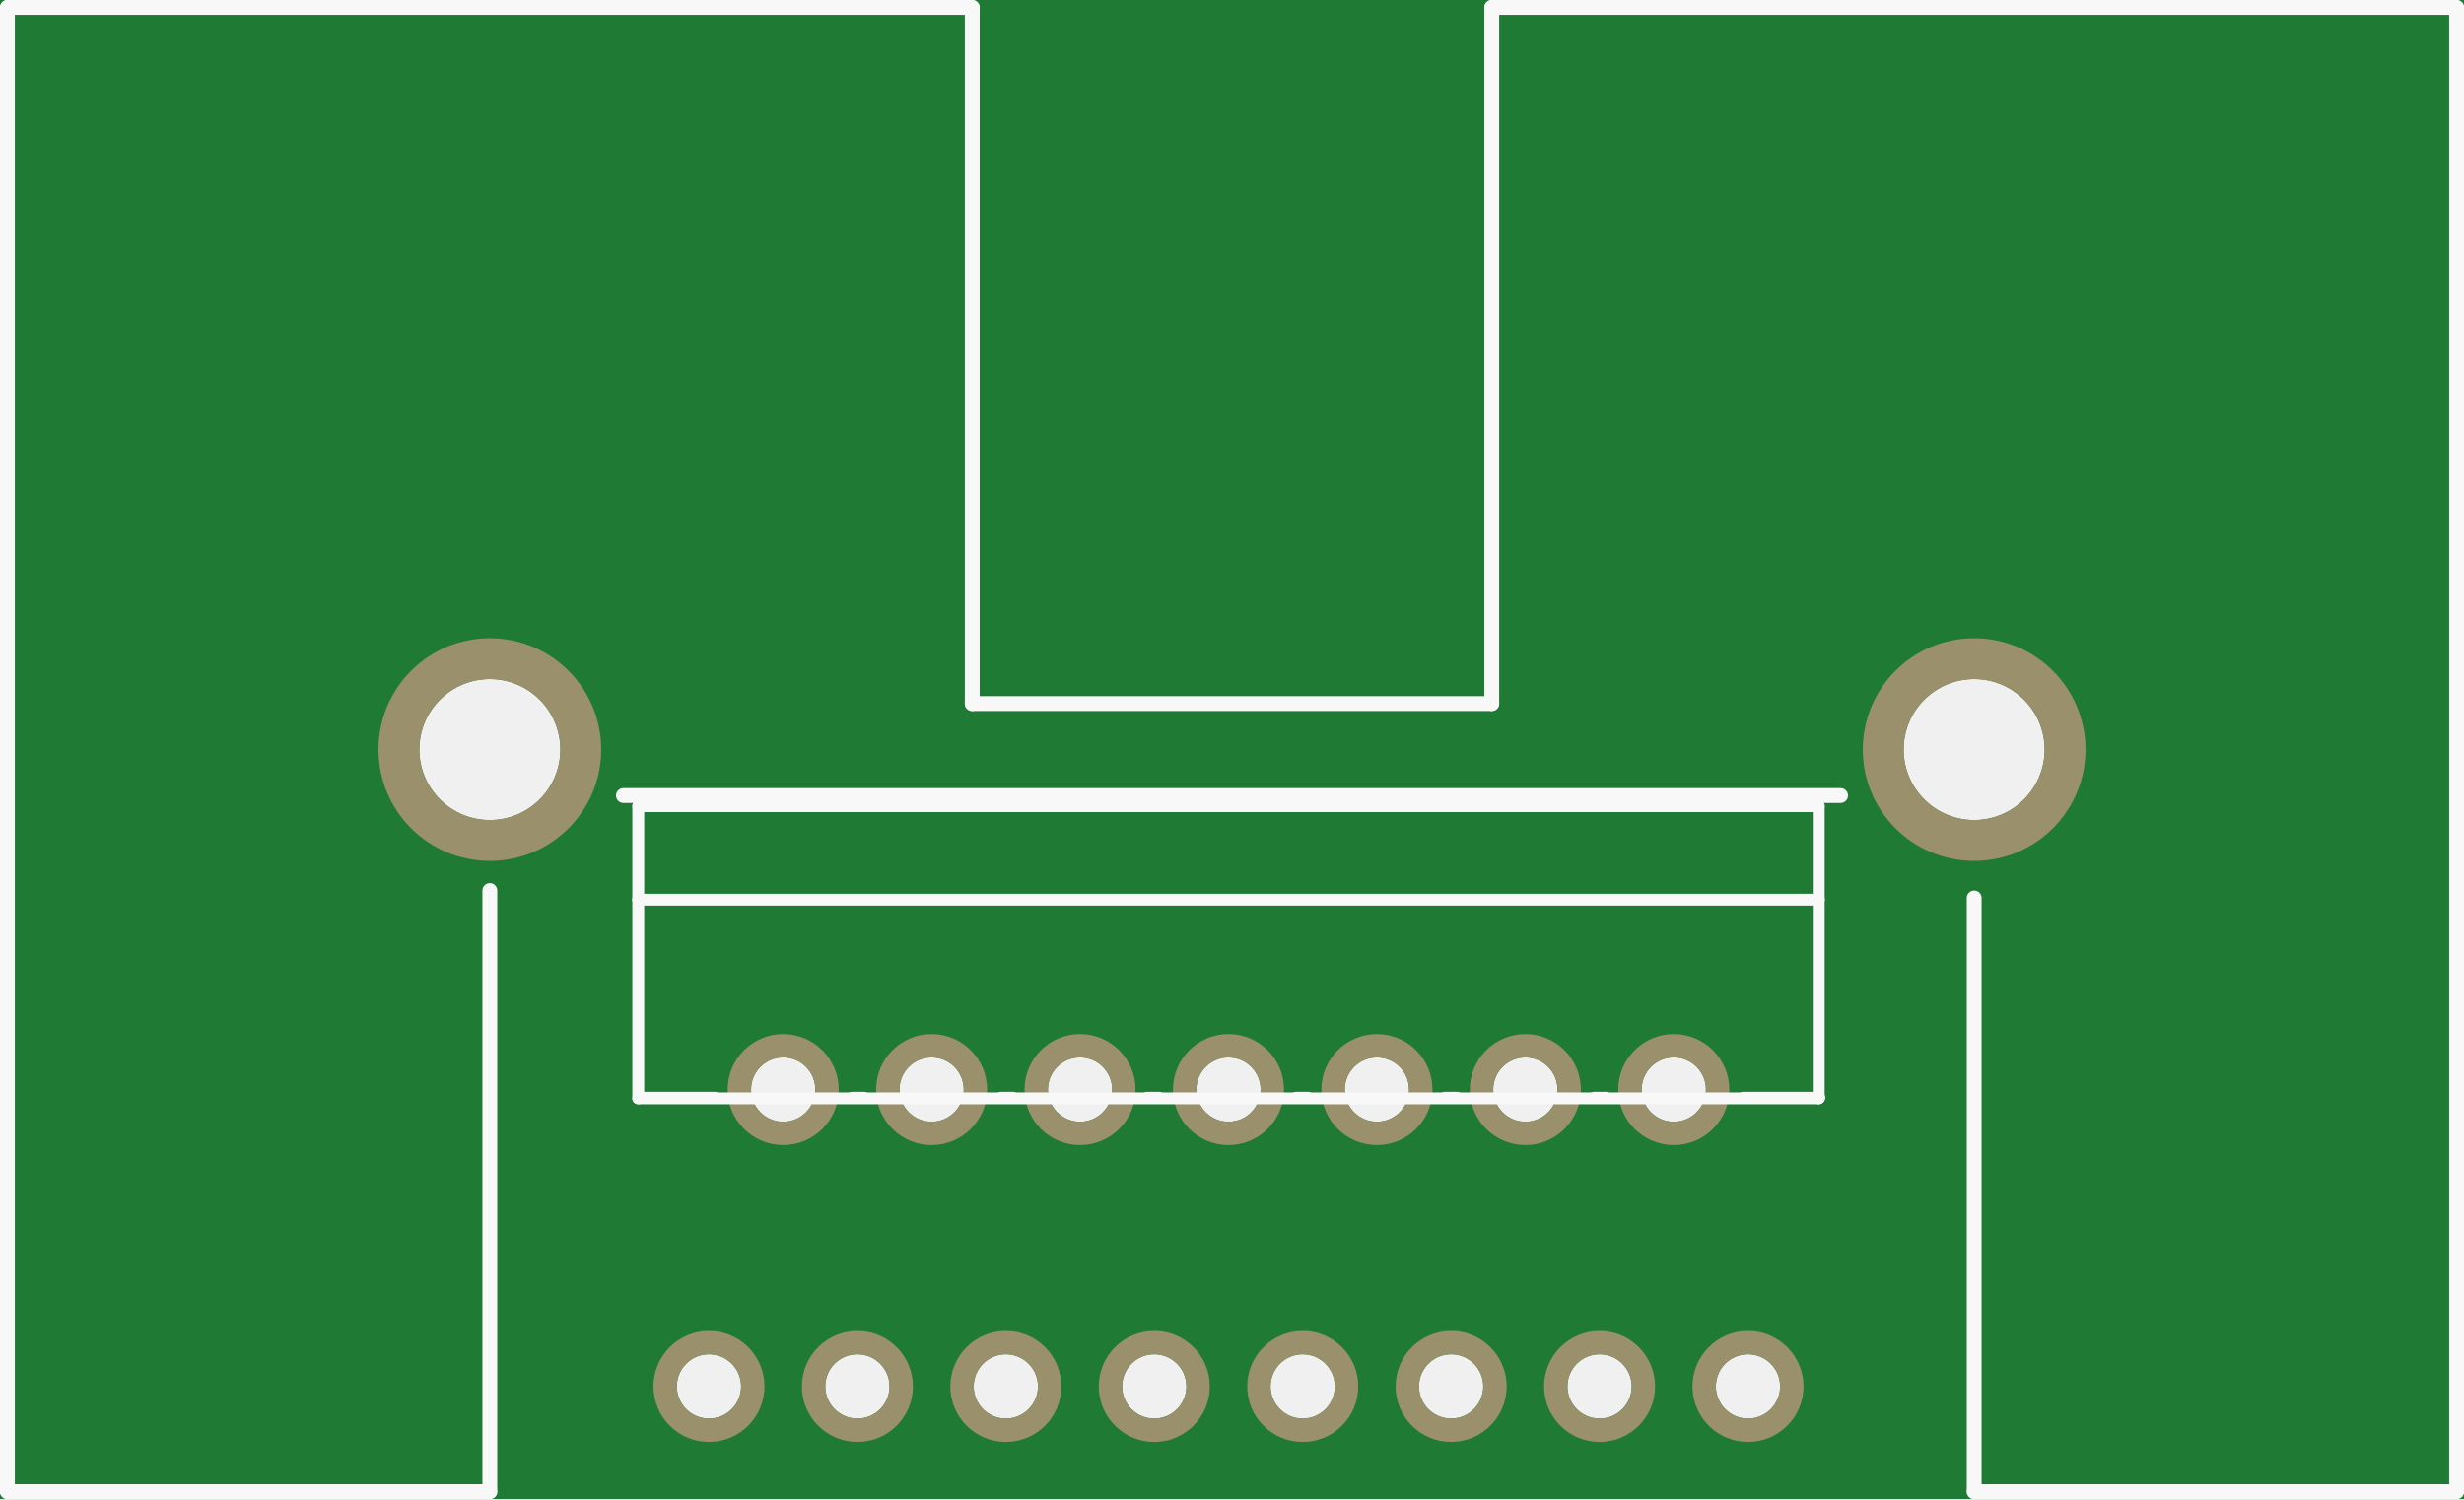
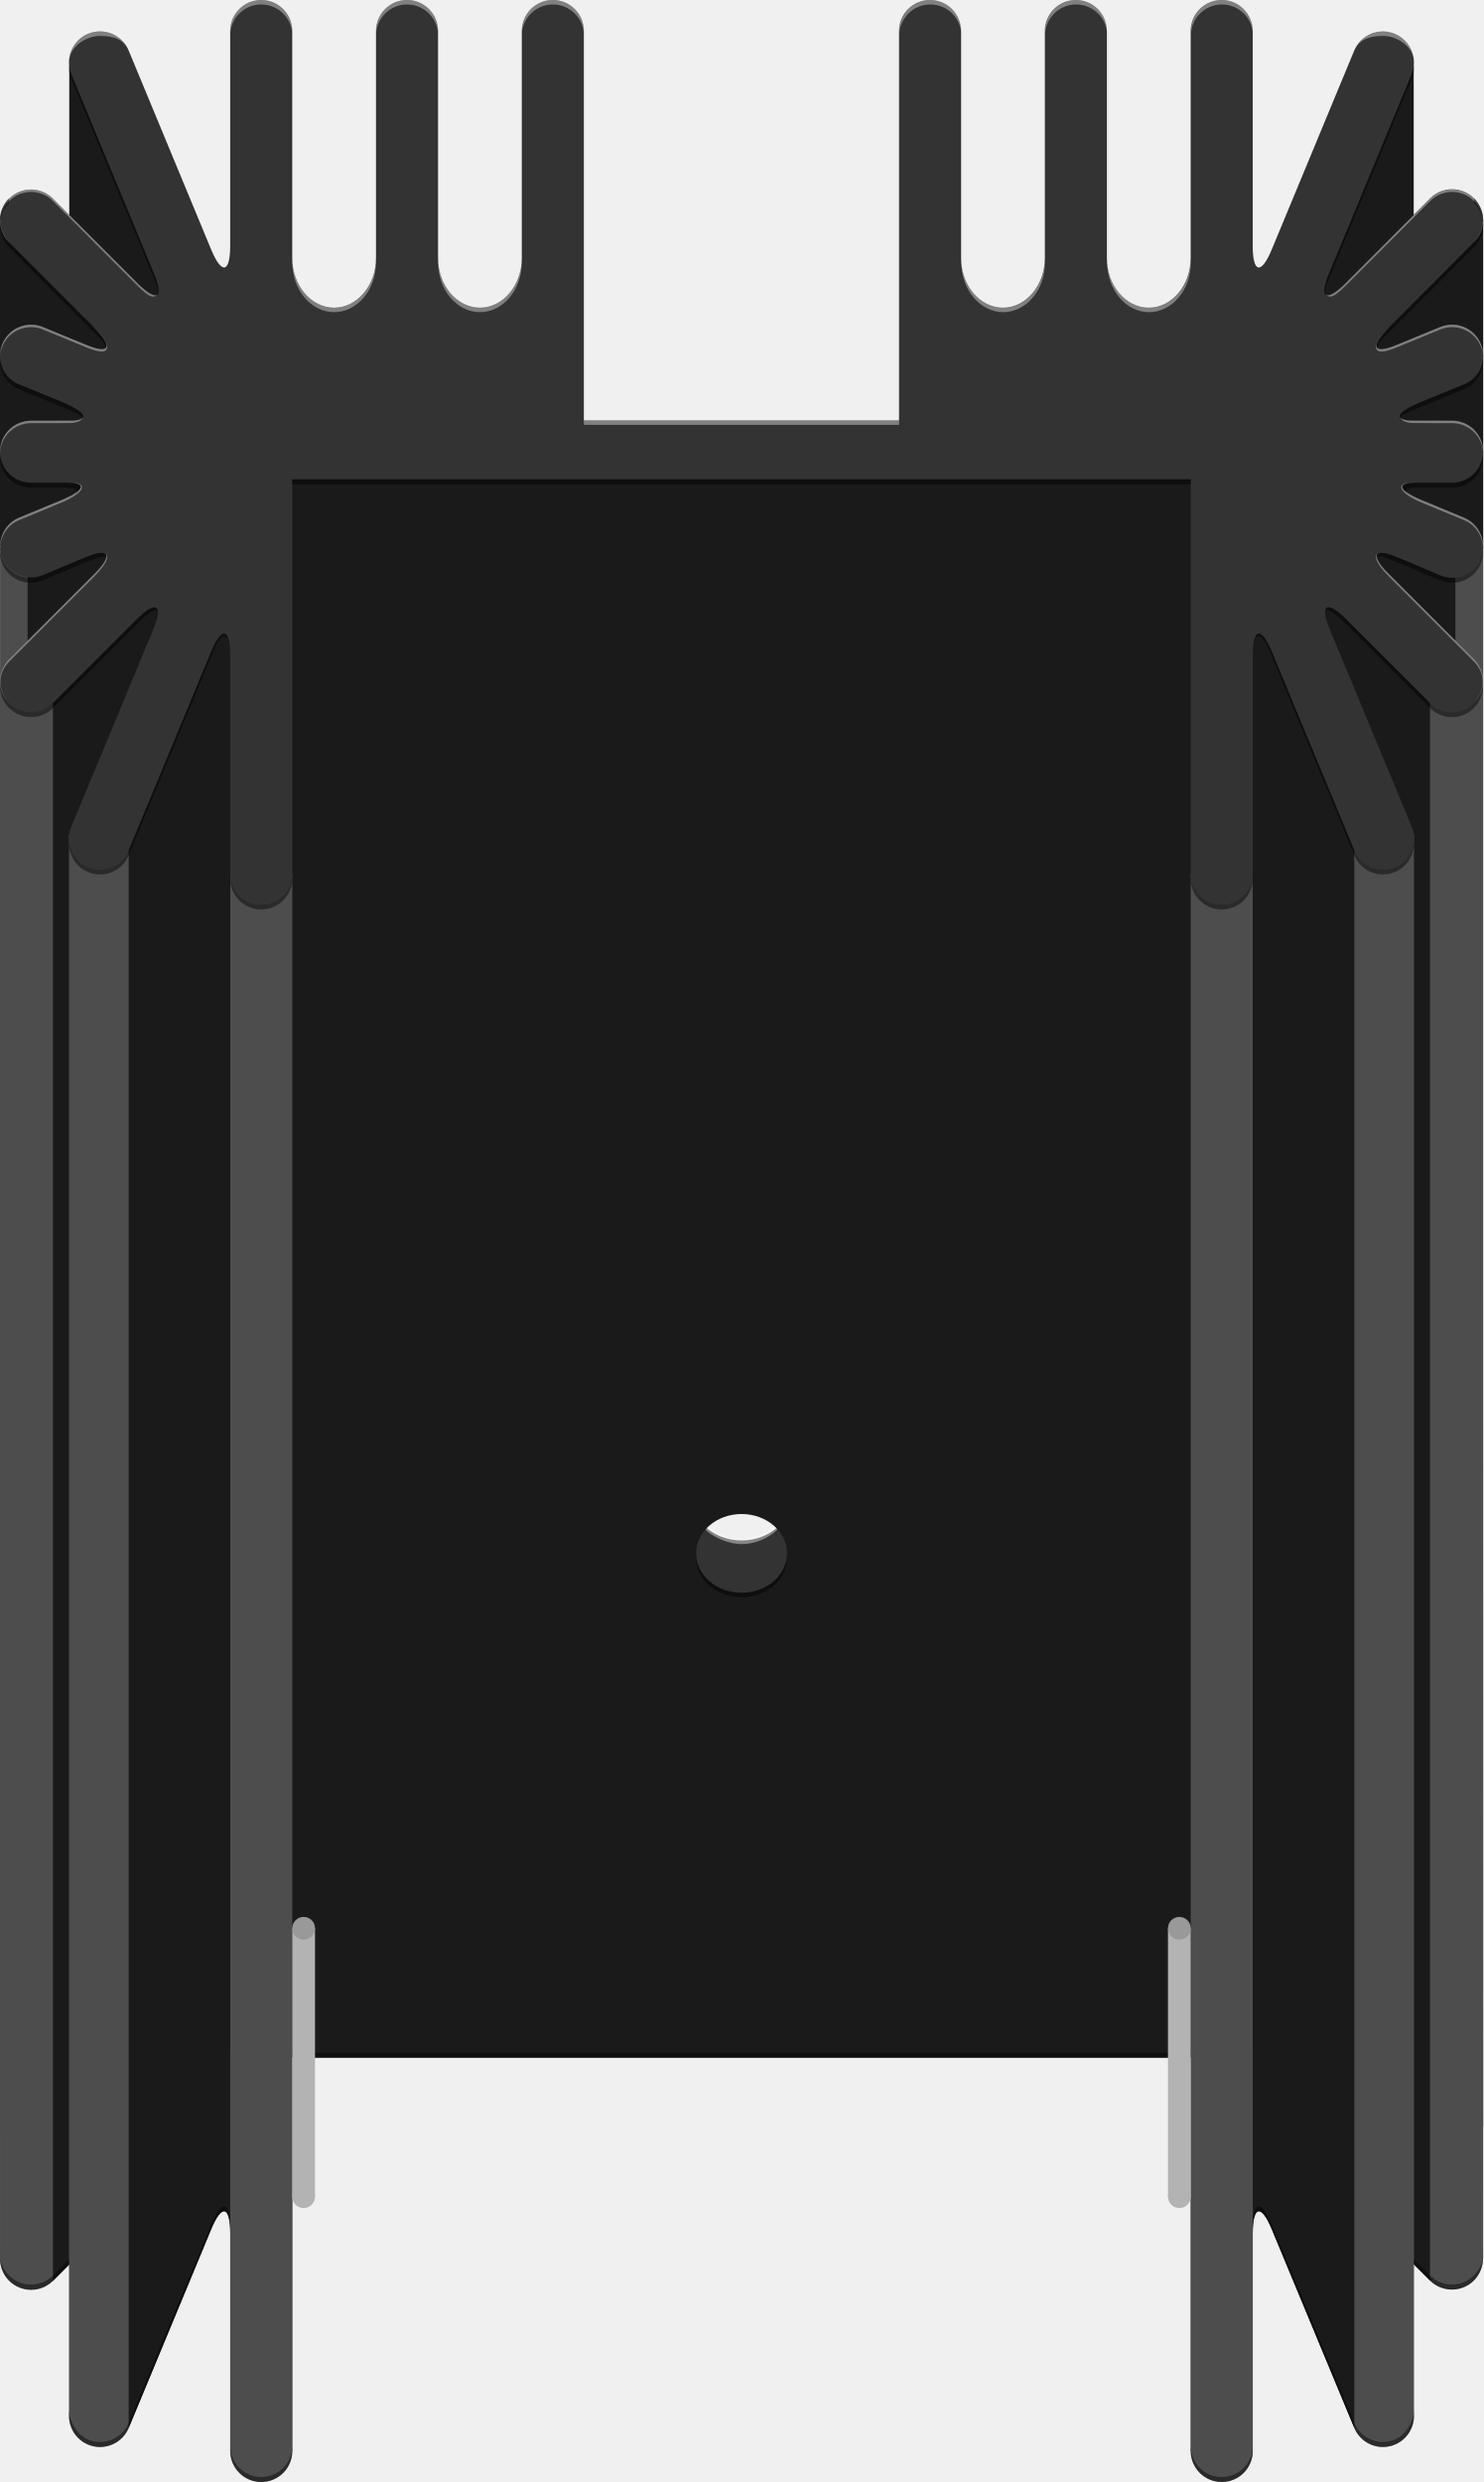
- <svg xmlns="http://www.w3.org/2000/svg" version="1.2" baseProfile="tiny" x="0in" y="0in" width="1.66in" height="1.01in" viewBox="0 0 42.164 25.654">
-   <g id="breadboard">
-     <path fill="#1F7A34" stroke="none" stroke-width="0" d="M0,0l42.164,0 0,25.654 -42.164,0 0,-25.654z M12.852,18.646a0.55,0.55 0 1 0 1.1,0 0.55,0.55 0 1 0 -1.1,0z M15.392,18.646a0.55,0.55 0 1 0 1.1,0 0.55,0.55 0 1 0 -1.1,0z M17.932,18.646a0.55,0.55 0 1 0 1.1,0 0.55,0.55 0 1 0 -1.1,0z M20.472,18.646a0.55,0.55 0 1 0 1.1,0 0.55,0.55 0 1 0 -1.1,0z M23.012,18.646a0.55,0.55 0 1 0 1.1,0 0.55,0.55 0 1 0 -1.1,0z M25.552,18.646a0.55,0.55 0 1 0 1.1,0 0.55,0.55 0 1 0 -1.1,0z M28.092,18.646a0.55,0.55 0 1 0 1.1,0 0.55,0.55 0 1 0 -1.1,0z M11.582,23.726a0.55,0.55 0 1 0 1.1,0 0.55,0.55 0 1 0 -1.1,0z M14.122,23.726a0.55,0.55 0 1 0 1.1,0 0.55,0.55 0 1 0 -1.1,0z M16.662,23.726a0.55,0.55 0 1 0 1.1,0 0.55,0.55 0 1 0 -1.1,0z M19.202,23.726a0.55,0.55 0 1 0 1.1,0 0.55,0.55 0 1 0 -1.1,0z M21.742,23.726a0.55,0.55 0 1 0 1.1,0 0.55,0.55 0 1 0 -1.1,0z M24.282,23.726a0.55,0.55 0 1 0 1.1,0 0.55,0.55 0 1 0 -1.1,0z M26.822,23.726a0.55,0.55 0 1 0 1.1,0 0.55,0.55 0 1 0 -1.1,0z M29.362,23.726a0.55,0.55 0 1 0 1.1,0 0.55,0.55 0 1 0 -1.1,0z M7.176,12.827a1.206,1.206 0 1 0 2.413,0 1.206,1.206 0 1 0 -2.413,0z M32.575,12.827a1.206,1.206 0 1 0 2.413,0 1.206,1.206 0 1 0 -2.413,0z " />
-     <circle id="connector3pin" connectorname="2" cx="13.402" cy="18.646" r="0.75" stroke="#9A916C" stroke-width="0.4" fill="none" />
-     <circle id="connector5pin" connectorname="4" cx="15.942" cy="18.646" r="0.75" stroke="#9A916C" stroke-width="0.4" fill="none" />
-     <circle id="connector7pin" connectorname="6" cx="18.482" cy="18.646" r="0.75" stroke="#9A916C" stroke-width="0.4" fill="none" />
-     <circle id="connector9pin" connectorname="8" cx="21.022" cy="18.646" r="0.75" stroke="#9A916C" stroke-width="0.4" fill="none" />
-     <circle id="connector11pin" connectorname="10" cx="23.562" cy="18.646" r="0.75" stroke="#9A916C" stroke-width="0.4" fill="none" />
-     <circle id="connector13pin" connectorname="12" cx="26.102" cy="18.646" r="0.75" stroke="#9A916C" stroke-width="0.4" fill="none" />
-     <circle id="connector15pin" connectorname="14" cx="28.642" cy="18.646" r="0.75" stroke="#9A916C" stroke-width="0.4" fill="none" />
-     <circle id="connector1pin" connectorname="1" cx="12.132" cy="23.726" r="0.75" stroke="#9A916C" stroke-width="0.4" fill="none" />
-     <circle id="connector4pin" connectorname="3" cx="14.672" cy="23.726" r="0.75" stroke="#9A916C" stroke-width="0.4" fill="none" />
-     <circle id="connector6pin" connectorname="5" cx="17.212" cy="23.726" r="0.75" stroke="#9A916C" stroke-width="0.4" fill="none" />
-     <circle id="connector8pin" connectorname="7" cx="19.752" cy="23.726" r="0.75" stroke="#9A916C" stroke-width="0.4" fill="none" />
-     <circle id="connector10pin" connectorname="9" cx="22.292" cy="23.726" r="0.75" stroke="#9A916C" stroke-width="0.4" fill="none" />
-     <circle id="connector12pin" connectorname="11" cx="24.832" cy="23.726" r="0.75" stroke="#9A916C" stroke-width="0.4" fill="none" />
-     <circle id="connector14pin" connectorname="13" cx="27.372" cy="23.726" r="0.75" stroke="#9A916C" stroke-width="0.4" fill="none" />
-     <circle id="connector16pin" connectorname="15" cx="29.912" cy="23.726" r="0.75" stroke="#9A916C" stroke-width="0.4" fill="none" />
-     <circle id="connector0pin" connectorname="P$1" cx="8.382" cy="12.827" r="1.556" stroke="#9A916C" stroke-width="0.699" fill="none" />
-     <circle id="connector2pin" connectorname="P$2" cx="33.782" cy="12.827" r="1.556" stroke="#9A916C" stroke-width="0.699" fill="none" />
-     <line class="other" x1="0.127" y1="0.127" x2="16.637" y2="0.127" stroke="#f8f8f8" stroke-width="0.254" stroke-linecap="round" />
-     <line class="other" x1="25.527" y1="0.127" x2="42.037" y2="0.127" stroke="#f8f8f8" stroke-width="0.254" stroke-linecap="round" />
-     <line class="other" x1="8.382" y1="15.24" x2="8.382" y2="25.527" stroke="#f8f8f8" stroke-width="0.254" stroke-linecap="round" />
-     <line class="other" x1="33.782" y1="15.367" x2="33.782" y2="25.527" stroke="#f8f8f8" stroke-width="0.254" stroke-linecap="round" />
-     <line class="other" x1="33.782" y1="25.527" x2="42.037" y2="25.527" stroke="#f8f8f8" stroke-width="0.254" stroke-linecap="round" />
-     <line class="other" x1="42.037" y1="25.527" x2="42.037" y2="0.127" stroke="#f8f8f8" stroke-width="0.254" stroke-linecap="round" />
-     <line class="other" x1="8.382" y1="25.527" x2="0.127" y2="25.527" stroke="#f8f8f8" stroke-width="0.254" stroke-linecap="round" />
-     <line class="other" x1="0.127" y1="25.527" x2="0.127" y2="0.127" stroke="#f8f8f8" stroke-width="0.254" stroke-linecap="round" />
-     <line class="other" x1="10.668" y1="13.614" x2="31.496" y2="13.614" stroke="#f8f8f8" stroke-width="0.254" stroke-linecap="round" />
-     <line class="other" x1="16.637" y1="0.127" x2="16.637" y2="12.04" stroke="#f8f8f8" stroke-width="0.254" stroke-linecap="round" />
-     <line class="other" x1="25.527" y1="12.04" x2="25.527" y2="0.127" stroke="#f8f8f8" stroke-width="0.254" stroke-linecap="round" />
-     <line class="other" x1="16.637" y1="12.04" x2="25.527" y2="12.04" stroke="#f8f8f8" stroke-width="0.254" stroke-linecap="round" />
-     <line class="other" x1="10.922" y1="18.796" x2="10.922" y2="15.396" stroke="#f8f8f8" stroke-width="0.203" stroke-linecap="round" />
-     <line class="other" x1="10.922" y1="15.396" x2="10.922" y2="13.796" stroke="#f8f8f8" stroke-width="0.203" stroke-linecap="round" />
-     <line class="other" x1="10.922" y1="13.796" x2="31.122" y2="13.796" stroke="#f8f8f8" stroke-width="0.203" stroke-linecap="round" />
-     <line class="other" x1="31.122" y1="13.796" x2="31.122" y2="15.396" stroke="#f8f8f8" stroke-width="0.203" stroke-linecap="round" />
-     <line class="other" x1="31.122" y1="15.396" x2="31.122" y2="18.796" stroke="#f8f8f8" stroke-width="0.203" stroke-linecap="round" />
-     <line class="other" x1="31.122" y1="18.796" x2="10.922" y2="18.796" stroke="#f8f8f8" stroke-width="0.203" stroke-linecap="round" />
-     <line class="other" x1="10.922" y1="15.396" x2="31.122" y2="15.396" stroke="#f8f8f8" stroke-width="0.203" stroke-linecap="round" />
-     <line class="other" x1="10.932" y1="18.786" x2="12.232" y2="18.786" stroke="#f8f8f8" stroke-width="0.203" stroke-linecap="round" />
-     <line class="other" x1="14.582" y1="18.786" x2="14.782" y2="18.786" stroke="#f8f8f8" stroke-width="0.203" stroke-linecap="round" />
-     <line class="other" x1="17.132" y1="18.786" x2="17.332" y2="18.786" stroke="#f8f8f8" stroke-width="0.203" stroke-linecap="round" />
-     <line class="other" x1="19.632" y1="18.786" x2="19.832" y2="18.786" stroke="#f8f8f8" stroke-width="0.203" stroke-linecap="round" />
-     <line class="other" x1="22.182" y1="18.786" x2="22.382" y2="18.786" stroke="#f8f8f8" stroke-width="0.203" stroke-linecap="round" />
-     <line class="other" x1="24.732" y1="18.786" x2="24.932" y2="18.786" stroke="#f8f8f8" stroke-width="0.203" stroke-linecap="round" />
-     <line class="other" x1="27.282" y1="18.786" x2="27.482" y2="18.786" stroke="#f8f8f8" stroke-width="0.203" stroke-linecap="round" />
-     <line class="other" x1="31.132" y1="18.786" x2="29.832" y2="18.786" stroke="#f8f8f8" stroke-width="0.203" stroke-linecap="round" />
+ <svg xmlns="http://www.w3.org/2000/svg" version="1.1" id="Ebene_1" x="0px" y="0px" width="119.52px" height="199.979px" viewBox="0 0 119.52 199.979" enable-background="new 0 0 119.52 199.979" xml:space="preserve">
+   <g id="breadboard" display="none">
+     <polygon display="inline" fill="#4D4D4D" points="23.542,72.72 0,72.72 0,0 47.084,0 47.084,34.105 72.436,34.105 72.436,0    119.52,0 119.52,72.72 95.979,72.72 95.979,38.614 23.542,38.614  " />
+   </g>
+   <g>
+     <path fill="#333333" d="M59.759,124.116c-1.168,0-2.213-0.436-2.952-1.117c-0.679,0.627-1.101,1.465-1.101,2.393   c0,1.94,1.813,3.511,4.053,3.511c2.241,0,4.054-1.568,4.054-3.511c0-0.928-0.423-1.766-1.102-2.393   C61.972,123.682,60.928,124.116,59.759,124.116z" />
+     <path fill="#1A1A1A" d="M16.552,34.625v131.171h87.402V34.625H16.552z M59.759,128.334c-2.025,0-3.663-1.419-3.663-3.173   c0-1.753,1.638-3.174,3.663-3.174s3.663,1.421,3.663,3.174C63.422,126.915,61.784,128.334,59.759,128.334z" />
+     <path fill="#4D4D4D" d="M95.953,165.729v31.75c0,1.381,1.117,2.5,2.5,2.5c1.381,0,2.5-1.119,2.5-2.5V179.91   c0-2.199,0.688-2.34,1.531-0.307l6.648,16.01c0.4,0.965,1.33,1.545,2.311,1.545c0.319,0,0.646-0.063,0.957-0.191   c1.275-0.529,1.883-1.992,1.354-3.269l-6.582-15.853c-0.839-2.023-0.258-2.412,1.293-0.863l6.771,6.764   c0.488,0.486,1.128,0.73,1.77,0.73c0.64,0,1.279-0.244,1.768-0.73c0.979-0.979,0.979-2.563,0-3.535l-6.836-6.826   c-1.554-1.555-1.267-2.18,0.638-1.394l3.476,1.438c0.313,0.131,0.637,0.191,0.955,0.191c0.979,0,1.912-0.58,2.311-1.543   c0.529-1.275-0.075-2.738-1.353-3.27l-3.409-1.412c-1.863-0.771-2.078-1.4-0.478-1.4l2.927,0.004c0.002,0,0.002,0,0.004,0   c1.379,0,2.498-1.117,2.5-2.498" />
+     <path fill="#4D4D4D" d="M95.953,165.729" />
+     <path fill="#4D4D4D" d="M0.001,163.501c0.002,1.381,1.121,2.498,2.5,2.498c0.002,0,0.002,0,0.004,0l2.927-0.004   c1.603,0,1.386,0.631-0.478,1.4l-3.409,1.412c-1.276,0.529-1.882,1.992-1.354,3.27c0.398,0.963,1.329,1.543,2.313,1.543   c0.316,0,0.643-0.063,0.955-0.191l3.475-1.438c1.903-0.787,2.19-0.162,0.637,1.393l-6.836,6.852c-0.977,0.979-0.977,2.561,0,3.535   c0.488,0.488,1.128,0.732,1.77,0.732c0.64,0,1.279-0.244,1.768-0.732l6.772-6.787c1.551-1.549,2.132-1.158,1.293,0.863L5.754,193.7   c-0.529,1.273,0.076,2.736,1.352,3.268c0.313,0.129,0.64,0.191,0.957,0.191c0.98,0,1.91-0.58,2.313-1.543l6.646-16.012   c0.844-2.031,1.533-1.895,1.533,0.307v17.568c0,1.381,1.119,2.5,2.5,2.5s2.5-1.119,2.5-2.5v-31.75" />
+     <polygon fill="#1A1A1A" points="119.52,43.901 98.453,43.901 114.72,17.815 119.52,17.674  " />
+     <polygon fill="#1A1A1A" points="113.923,42.875 92.12,42.875 108.349,16.735 113.923,5.344  " />
+     <rect x="109.885" y="42.875" fill="#1A1A1A" width="8.079" height="9.75" />
+     <polygon fill="#4D4D4D" points="119.52,171.352 117.281,173.208 117.281,43.901 119.52,43.901  " />
+     <polygon fill="#1A1A1A" points="106.01,44.825 115.237,51.728 117.964,181.621 115.237,183.745 106.01,174.52  " />
+     <polygon fill="#4D4D4D" points="119.52,182.012 115.237,183.624 115.237,54.786 119.5,54.786  " />
+     <rect x="95.953" y="70.375" fill="#4D4D4D" width="5" height="127.104" />
+     <path fill="#4D4D4D" d="M100.953,175.885" />
+     <g>
+       <polygon fill="#1A1A1A" points="0,43.969 21.052,43.969 4.796,17.626 0,17.484   " />
+       <polygon fill="#1A1A1A" points="5.582,42.875 19.76,42.875 11.156,16.735 5.582,5.344   " />
+       <rect x="1.541" y="42.875" fill="#1A1A1A" width="8.079" height="9.75" />
+       <polygon fill="#4D4D4D" points="0.005,171.356 2.223,173.208 2.223,44.145 0.005,44.145   " />
+       <polygon fill="#1A1A1A" points="13.495,44.825 4.268,51.776 2.781,69.714 2.781,183.048 4.268,183.77 13.495,174.52   " />
+       <polygon fill="#4D4D4D" points="0.001,182.003 4.268,183.77 4.268,56.651 0.001,54.917   " />
+       <rect x="18.552" y="70.375" fill="#4D4D4D" width="5" height="127.104" />
+       <path fill="#4D4D4D" d="M18.552,175.885" />
+       <path fill="#1A1A1A" d="M10.37,195.614l-1.452-3.533L8.844,79.391l1.441-11.684l8.266-20.333v128.511v4.023    c0-2.199-0.69-2.34-1.533-0.307L10.37,195.614z" />
+       <polygon fill="#4D4D4D" points="5.56,194.604 10.37,195.614 10.37,67.25 5.56,67.25   " />
+     </g>
+     <path fill="#1A1A1A" d="M109.135,195.614l2.404-1.08l0.037-109.92l-2.357-16.904l-8.266-20.333v128.511v4.023   c0-2.199,0.688-2.34,1.531-0.307L109.135,195.614z" />
+     <polygon fill="#4D4D4D" points="113.945,194.604 109.135,195.614 109.135,67.25 113.945,67.25  " />
+     <path fill="#333333" d="M111.936,46.279c-1.554-1.554-1.267-2.181,0.639-1.394l3.488,1.474c0.313,0.13,0.639,0.191,0.955,0.191   c0.981,0,1.912-0.582,2.313-1.545c0.527-1.275-0.076-2.737-1.354-3.268l-3.425-1.444c-1.863-0.773-2.078-1.404-0.478-1.403   c0,0,2.942,0.004,2.944,0.004c1.379,0,2.498-1.117,2.5-2.497s-1.117-2.501-2.498-2.503l-3.074-0.004   c-1.68-0.002-1.49-0.65,0.412-1.439l3.616-1.479c1.275-0.528,1.881-1.991,1.354-3.266c-0.528-1.276-1.991-1.884-3.269-1.354   l-3.541,1.448c-1.876,0.777-2.14,0.142-0.59-1.41l6.856-6.873c0.977-0.976,0.977-2.559,0-3.535c-0.978-0.976-2.562-0.977-3.535,0   l-6.82,6.837c-1.557,1.558-2.14,1.166-1.297-0.864l6.619-15.965c0.529-1.273-0.076-2.736-1.354-3.267   c-1.275-0.525-2.736,0.077-3.268,1.354l-6.651,16.039c-0.842,2.027-1.528,1.892-1.528-0.309V2.5c0-1.381-1.119-2.5-2.5-2.5   c-1.383,0-2.5,1.119-2.5,2.5v18.292c0,2.2-1.521,4-3.375,4c-1.856,0-3.375-1.8-3.375-4V6.5v-4c0-1.381-1.119-2.5-2.5-2.5   c-1.383,0-2.5,1.119-2.5,2.5v4v14.292c0,2.2-1.521,4-3.375,4c-1.856,0-3.375-1.8-3.375-4V6.5v-4c0-1.381-1.119-2.5-2.5-2.5   c-1.383,0-2.5,1.119-2.5,2.5v4v27.375h-25.4V6.5v-4c0-1.381-1.119-2.5-2.5-2.5s-2.5,1.119-2.5,2.5v4v14.292c0,2.2-1.519,4-3.375,4   s-3.375-1.8-3.375-4V6.5v-4c0-1.381-1.119-2.5-2.5-2.5s-2.5,1.119-2.5,2.5v4v14.292c0,2.2-1.519,4-3.375,4s-3.375-1.8-3.375-4V2.5   c0-1.381-1.119-2.5-2.5-2.5s-2.5,1.119-2.5,2.5v17.306c0,2.199-0.688,2.336-1.53,0.309L10.37,4.073   C9.973,3.117,9.052,2.539,8.077,2.531c-0.324-0.002-0.655,0.061-0.977,0.19C5.827,3.251,5.22,4.713,5.75,5.989l6.619,15.965   c0.104,0.254,0.188,0.48,0.25,0.685c0.247,0.809,0.149,1.197-0.23,1.127c-0.095-0.018-0.208-0.063-0.338-0.139   c-0.261-0.15-0.589-0.418-0.978-0.809l-6.807-6.815c-0.976-0.979-2.56-0.979-3.535,0c-0.977,0.976-0.977,2.559,0,3.535l6.843,6.853   c1.16,1.164,1.304,1.813,0.512,1.736c-0.265-0.025-0.633-0.131-1.104-0.326l-3.524-1.448c-1.116-0.463-2.375-0.057-3.027,0.907   c-0.093,0.138-0.174,0.287-0.24,0.446c-0.196,0.479-0.235,0.981-0.141,1.455c0.161,0.784,0.696,1.479,1.493,1.812l3.602,1.479   c0.833,0.346,1.317,0.659,1.48,0.908c0.21,0.321-0.124,0.531-1.068,0.532l-3.059,0.004c-0.69,0.001-1.315,0.282-1.769,0.734   C0.279,35.082,0,35.707,0.001,36.397c0.002,1.38,1.121,2.497,2.5,2.497l0,0c0.001,0,0.002,0,0.003,0l0,0l2.927-0.004   c1.602-0.001,1.385,0.63-0.478,1.403l-3.409,1.412c-0.997,0.412-1.576,1.396-1.533,2.414c0.012,0.283,0.064,0.571,0.18,0.852   c0.398,0.963,1.33,1.545,2.313,1.545l0,0l0,0c0.316,0,0.643-0.062,0.955-0.189l3.475-1.439c0.478-0.196,0.853-0.305,1.121-0.332   c0.812-0.084,0.681,0.562-0.485,1.726l-6.835,6.839c-0.977,0.976-0.977,2.559,0,3.533c0.488,0.488,1.128,0.732,1.77,0.732   c0.64,0,1.28-0.244,1.768-0.732l6.772-6.771c0.582-0.58,1.024-0.89,1.312-0.939c0.285-0.053,0.41,0.152,0.353,0.6   c-0.04,0.297-0.161,0.7-0.37,1.207L5.751,66.594c-0.267,0.638-0.246,1.321-0.001,1.913s0.714,1.09,1.352,1.354   c0.125,0.054,0.253,0.085,0.381,0.116c0.192,0.045,0.387,0.075,0.576,0.075c0.98,0,1.91-0.58,2.313-1.542l6.646-16.012   c0.421-1.018,0.807-1.488,1.083-1.436c0.141,0.027,0.252,0.188,0.33,0.479c0.078,0.29,0.121,0.711,0.121,1.262v17.569   c0,1.381,1.119,2.5,2.5,2.5s2.5-1.119,2.5-2.5v-31.75h16.193h1.765h5.542h25.402h7.307h16.193v31.75c0,1.381,1.119,2.5,2.5,2.5   s2.5-1.119,2.5-2.5V52.805c0-2.201,0.688-2.338,1.531-0.307l6.648,16.012c0.4,0.962,1.33,1.542,2.311,1.542   c0.319,0,0.646-0.063,0.957-0.191c1.275-0.528,1.883-1.991,1.354-3.268l-6.582-15.851c-0.839-2.024-0.258-2.413,1.293-0.865   l6.771,6.768c0.488,0.488,1.13,0.732,1.77,0.732s1.279-0.244,1.768-0.732c0.979-0.976,0.979-2.559,0-3.535L111.936,46.279z" />
+   </g>
+   <g opacity="0.4">
+     <path fill="#F2F2F2" d="M5.751,5.989c-0.53-1.274,0.076-2.378,1.351-2.905c0.319-0.131,0.65-0.192,0.977-0.19   C9.052,2.9,9.973,3.117,10.37,4.073l0,0C9.973,3.117,9.052,2.539,8.077,2.531c-0.324-0.002-0.655,0.061-0.977,0.19   C5.827,3.251,5.221,4.713,5.751,5.989L5.751,5.989z" />
+     <path fill="#F2F2F2" d="M18.552,2.86c0-1.381,1.119-2.5,2.5-2.5s2.5,1.119,2.5,2.5V2.5c0-1.381-1.119-2.5-2.5-2.5   s-2.5,1.119-2.5,2.5V2.86z" />
+     <path fill="#F2F2F2" d="M23.552,21.152c0,2.2,1.519,4,3.375,4s3.375-1.8,3.375-4v-0.358c0,2.2-1.519,4-3.375,4s-3.375-1.8-3.375-4   V21.152z" />
+     <path fill="#F2F2F2" d="M35.302,2.86c0-1.381-1.119-2.5-2.5-2.5s-2.5,1.119-2.5,2.5V2.5c0-1.381,1.119-2.5,2.5-2.5   s2.5,1.119,2.5,2.5V2.86z" />
+     <path fill="#F2F2F2" d="M35.302,21.152c0,2.2,1.519,4,3.375,4s3.375-1.8,3.375-4v-0.358c0,2.2-1.519,4-3.375,4s-3.375-1.8-3.375-4   V21.152z" />
+     <path fill="#F2F2F2" d="M47.052,2.86c0-1.381-1.119-2.5-2.5-2.5s-2.5,1.119-2.5,2.5V2.5c0-1.381,1.119-2.5,2.5-2.5   s2.5,1.119,2.5,2.5V2.86z" />
+     <rect x="47.052" y="33.875" fill="#F2F2F2" width="25.402" height="0.358" />
+     <path fill="#F2F2F2" d="M0.733,19.536c-0.977-0.978-0.977-2.561,0-3.535c0.978-0.979,2.562-0.979,3.535,0l6.807,6.815   c0.389,0.391,0.717,0.656,0.978,0.809c0.13,0.075,0.604,0.337,0.695-0.146c-0.027,0.104-0.154,0.604-0.695,0.342   c-0.271-0.13-0.589-0.418-0.978-0.807l-6.807-6.815c-0.976-0.979-2.56-0.979-3.535,0C-0.243,17.175-0.193,18.454,0.733,19.536z" />
+     <path fill="#F2F2F2" d="M0.733,56.651c-0.879-0.945-0.977-2.359,0-3.337l6.835-6.837c1.166-1.165,1.457-2.021,0.485-1.924l0,0   c0.811-0.084,0.681,0.561-0.485,1.726l-6.835,6.839C-0.243,54.092-0.243,55.675,0.733,56.651L0.733,56.651z" />
+     <path fill="#F2F2F2" d="M0.012,44.318c-0.043-1.018,0.536-2.002,1.533-2.414l3.409-1.41c1.861-0.773,2.32-1.681,0.478-1.604l0,0   c1.602-0.001,1.385,0.63-0.478,1.403l-3.409,1.412c-0.997,0.412-1.576,1.396-1.533,2.414C0.024,44.405,0.024,44.603,0.012,44.318z" />
+     <path fill="#F2F2F2" d="M0.001,36.595C0,35.905,0.279,35.28,0.731,34.827c0.452-0.453,1.077-0.733,1.769-0.734l3.059-0.004   c0.945-0.001,1.278-0.409,1.068-0.73l0,0c0.21,0.321-0.124,0.531-1.068,0.532l-3.059,0.004c-0.69,0.001-1.315,0.282-1.769,0.734   C0.279,35.082,0,35.707,0.001,36.397V36.595z" />
+     <path fill="#F2F2F2" d="M0.051,29.158c-0.096-0.474-0.058-0.778,0.141-1.258c0.066-0.158,0.146-0.309,0.24-0.444   c0.651-0.963,1.911-1.37,3.027-0.907l3.524,1.448c0.471,0.192,0.837,0.3,1.104,0.324c0.792,0.076,0.813-0.695-0.512-1.934l0,0   c1.16,1.164,1.304,1.813,0.512,1.736c-0.264-0.025-0.633-0.131-1.104-0.326L3.459,26.35c-1.116-0.463-2.375-0.057-3.027,0.907   c-0.093,0.138-0.174,0.287-0.24,0.446C-0.007,28.182-0.046,28.687,0.051,29.158L0.051,29.158z" />
+     <path fill="#F2F2F2" d="M113.769,5.989c0.529-1.273-0.076-2.377-1.352-2.905c-0.319-0.131-0.65-0.192-0.977-0.19   c-0.975,0.008-1.896,0.227-2.293,1.184l0,0c0.396-0.957,1.318-1.534,2.293-1.542c0.324-0.004,0.655,0.059,0.977,0.188   C113.693,3.251,114.298,4.713,113.769,5.989L113.769,5.989z" />
+     <path fill="#F2F2F2" d="M100.969,2.86c0-1.381-1.119-2.5-2.5-2.5s-2.5,1.119-2.5,2.5V2.5c0-1.381,1.119-2.5,2.5-2.5   s2.5,1.119,2.5,2.5V2.86z" />
+     <path fill="#F2F2F2" d="M95.969,21.152c0,2.2-1.52,4-3.375,4c-1.857,0-3.375-1.8-3.375-4v-0.358c0,2.2,1.518,4,3.375,4   c1.855,0,3.375-1.8,3.375-4V21.152z" />
+     <path fill="#F2F2F2" d="M84.219,2.86c0-1.381,1.119-2.5,2.5-2.5s2.5,1.119,2.5,2.5V2.5c0-1.381-1.119-2.5-2.5-2.5   s-2.5,1.119-2.5,2.5V2.86z" />
+     <path fill="#F2F2F2" d="M84.219,21.152c0,2.2-1.52,4-3.375,4c-1.857,0-3.375-1.8-3.375-4v-0.358c0,2.2,1.518,4,3.375,4   c1.855,0,3.375-1.8,3.375-4V21.152z" />
+     <path fill="#F2F2F2" d="M72.469,2.86c0-1.381,1.119-2.5,2.5-2.5s2.5,1.119,2.5,2.5V2.5c0-1.381-1.119-2.5-2.5-2.5   s-2.5,1.119-2.5,2.5V2.86z" />
+     <path fill="#F2F2F2" d="M118.786,19.536c0.977-0.978,0.977-2.561,0-3.535c-0.978-0.979-2.562-0.979-3.535,0l-6.807,6.815   c-0.389,0.391-0.718,0.656-0.978,0.809c-0.13,0.075-0.604,0.337-0.695-0.146c0.027,0.104,0.154,0.604,0.695,0.342   c0.271-0.13,0.589-0.418,0.978-0.807l6.807-6.815c0.976-0.979,2.56-0.979,3.535,0C119.763,17.175,119.713,18.454,118.786,19.536z" />
+     <path fill="#F2F2F2" d="M118.786,56.651c0.88-0.945,0.977-2.359,0-3.337l-6.835-6.837c-1.166-1.165-1.457-2.021-0.485-1.924l0,0   c-0.813-0.084-0.681,0.561,0.485,1.726l6.835,6.839C119.763,54.092,119.763,55.675,118.786,56.651L118.786,56.651z" />
+     <path fill="#F2F2F2" d="M119.508,44.318c0.043-1.018-0.536-2.002-1.533-2.414l-3.409-1.41c-1.86-0.773-2.319-1.681-0.478-1.604l0,0   c-1.602-0.001-1.385,0.63,0.478,1.403l3.409,1.412c0.997,0.412,1.576,1.396,1.533,2.414   C119.496,44.405,119.496,44.603,119.508,44.318z" />
+     <path fill="#F2F2F2" d="M119.519,36.595c0.001-0.69-0.276-1.315-0.729-1.769c-0.451-0.453-1.076-0.733-1.769-0.734l-3.059-0.004   c-0.945-0.001-1.278-0.409-1.068-0.73l0,0c-0.21,0.321,0.123,0.531,1.068,0.532l3.059,0.004c0.69,0.001,1.315,0.282,1.769,0.734   c0.452,0.453,0.729,1.078,0.729,1.769V36.595z" />
+     <path fill="#F2F2F2" d="M119.469,29.158c0.097-0.474,0.058-0.778-0.141-1.258c-0.065-0.158-0.146-0.309-0.239-0.444   c-0.651-0.963-1.911-1.37-3.027-0.907l-3.524,1.448c-0.471,0.192-0.837,0.3-1.104,0.324c-0.792,0.076-0.813-0.695,0.512-1.934l0,0   c-1.159,1.164-1.304,1.813-0.512,1.736c0.267-0.025,0.633-0.131,1.104-0.326l3.524-1.448c1.116-0.463,2.376-0.057,3.027,0.907   c0.093,0.138,0.174,0.287,0.239,0.446C119.527,28.182,119.566,28.687,119.469,29.158L119.469,29.158z" />
+     <path fill="#FFFFFF" d="M56.842,123.256c0.668,0.619,1.861,1.155,2.917,1.155c1.057,0,2.157-0.441,2.9-1.188l-0.232-0.224   c-0.668,0.618-1.611,1.01-2.668,1.01c-1.056,0-2-0.392-2.668-1.01L56.842,123.256z" />
+   </g>
+   <g opacity="0.45">
+     <path d="M119.496,181.772C119.498,181.798,119.495,181.746,119.496,181.772c0.031,0.683-0.205,1.449-0.727,1.971   c-0.486,0.486-1.128,0.73-1.768,0.73c-0.642,0-1.279-0.244-1.77-0.73l-1.294-1.292l0.004-0.398l1.29,1.288   c0.488,0.488,1.128,0.73,1.77,0.73c0.64,0,1.279-0.242,1.768-0.73C119.748,182.362,119.45,181.201,119.496,181.772z" />
+     <path d="M113.948,194.63c0.009,0.101,0,0-0.005,0.1c-0.026,0.953-0.604,1.85-1.542,2.236c-0.313,0.129-0.638,0.191-0.957,0.191   c-0.979,0-1.908-0.58-2.311-1.545l-6.648-16.01c-0.843-2.033-1.531-1.895-1.531,0.307v-0.402c0-2.199,0.688-2.338,1.531-0.305   l6.648,16.01c0.4,0.963,1.33,1.543,2.311,1.543c0.319,0,0.646-0.063,0.957-0.191C113.678,196.034,113.925,194.385,113.948,194.63z" />
+     <path d="M100.953,197.479c0,1.381-1.119,2.5-2.5,2.5c-1.383,0-2.5-1.119-2.5-2.5v-0.4c0,1.381,1.117,2.5,2.5,2.5   c1.381,0,2.5-1.119,2.5-2.5V197.479z" />
+     <rect x="23.552" y="165.393" width="72.402" height="0.402" />
+     <path d="M119.496,55.08c0.002,0.022,0.004,0.049,0.005,0.071c0.033,0.685-0.209,1.375-0.729,1.896   c-0.486,0.488-1.128,0.73-1.768,0.73c-0.642,0-1.279-0.242-1.77-0.73l-6.771-6.77c-1.551-1.547-2.132-1.561-1.293,0.465l0,0   c-0.839-2.024-0.258-2.413,1.293-0.865l6.771,6.768c0.488,0.488,1.128,0.732,1.77,0.732c0.64,0,1.279-0.244,1.768-0.732   C119.748,55.67,119.45,54.509,119.496,55.08z" />
+     <path d="M113.936,67.725c0.005,0.053,0.008,0.105,0.01,0.158c0.027,1.006-0.559,1.971-1.543,2.381   c-0.313,0.129-0.638,0.191-0.957,0.191c-0.979,0-1.908-0.58-2.311-1.543L102.487,52.9c0,0-1.068-3.01-1.491-0.902   c0.345-2.449,1.546,0.629,1.546,0.629l6.596,15.885c0.4,0.962,1.33,1.542,2.312,1.542c0.318,0,0.646-0.063,0.956-0.191   C113.678,69.331,113.945,68.026,113.936,67.725z" />
+     <path d="M95.953,70.778c0,1.383,1.117,2.5,2.5,2.5c1.381,0,2.5-1.117,2.5-2.5v-0.401c0,1.381-1.119,2.5-2.5,2.5   c-1.383,0-2.5-1.119-2.5-2.5V70.778z" />
+     <path d="M108.432,22.818c-1.557,1.558-2.016,0.995-1.297-0.463l6.619-15.963c0.153-0.369,0.212-0.753,0.187-1.126   c-0.016,0.082,0,0-0.016,0.082c-0.027,0.216-0.084,0.431-0.171,0.642l-6.619,15.965C106.307,23.853,106.644,24.563,108.432,22.818   L108.432,22.818z" />
+     <path d="M112.521,27.799c-1.876,0.777-1.917,0.139-0.59-1.007l6.856-6.873c0.977-0.978,0.977-2.561,0-3.535v-0.403   c0.977,0.978,0.977,2.561,0,3.535l-6.856,6.873C110.381,27.941,110.645,28.576,112.521,27.799L112.521,27.799z" />
+     <path d="M113.948,33.89c-1.424-0.14-1.492-0.248,0.41-1.039l3.616-1.479c0.979-0.404,1.563-1.356,1.543-2.354   c-0.001-0.038,0.003-0.15-0.004-0.114c-0.114,0.675-0.264,1.536-1.539,2.064l-3.616,1.479   C112.385,33.359,112.268,33.888,113.948,33.89L113.948,33.89z" />
+     <path d="M114.551,40.294c-1.863-0.773-1.277-0.963-0.478-1c0,0,2.942,0.004,2.944,0.004c1.379,0,2.498-1.117,2.5-2.498l0,0l0,0   c0.002-1.38,0.002-1.783,0-0.403s-1.121,2.497-2.5,2.497c-0.002,0-2.944-0.004-2.944-0.004   C112.473,38.889,112.688,39.52,114.551,40.294L114.551,40.294z" />
+     <path d="M111.936,46.279c-1.457-1.651-1.267-1.776,0.639-0.989l3.488,1.475c0.313,0.129,0.639,0.191,0.955,0.191   c0.981,0,1.912-0.582,2.313-1.545c0.141-0.341,0.199-0.691,0.188-1.035c0,0-0.084,0.372-0.188,0.632   c-0.398,0.963-1.329,1.545-2.313,1.545c-0.316,0-0.643-0.063-0.955-0.191l-3.488-1.474   C110.669,44.098,110.369,44.673,111.936,46.279L111.936,46.279z" />
+     <polygon points="23.552,39.028 39.745,39.028 47.052,39.028 72.453,39.028 77.995,39.028 79.76,39.028 95.953,39.028    95.953,38.625 79.76,38.625 77.995,38.625 72.453,38.625 47.052,38.625 39.745,38.625 23.552,38.625  " />
+     <path d="M0.009,181.772C0.007,181.798,0.01,181.746,0.009,181.772c-0.033,0.683,0.205,1.449,0.725,1.971   c0.488,0.486,1.128,0.73,1.77,0.73c0.64,0,1.279-0.244,1.768-0.73l1.294-1.292l-0.004-0.398l-1.29,1.288   c-0.486,0.488-1.128,0.73-1.768,0.73c-0.642,0-1.279-0.242-1.77-0.73C-0.243,182.362,0.055,181.201,0.009,181.772z" />
+     <path d="M5.558,194.63c-0.009,0.101,0,0,0.003,0.1c0.028,0.953,0.604,1.85,1.542,2.236c0.313,0.129,0.64,0.191,0.957,0.191   c0.98,0,1.91-0.58,2.313-1.545l6.646-16.01c0.843-2.033,1.533-1.895,1.533,0.307v-0.402c0-2.199-0.69-2.338-1.533-0.305   l-6.646,16.01c-0.4,0.963-1.33,1.543-2.313,1.543c-0.317,0-0.645-0.063-0.957-0.191C5.827,196.034,5.58,194.385,5.558,194.63z" />
+     <path d="M18.552,197.479c0,1.381,1.119,2.5,2.5,2.5s2.5-1.119,2.5-2.5v-0.4c0,1.381-1.119,2.5-2.5,2.5s-2.5-1.119-2.5-2.5V197.479z   " />
+     <path d="M0.009,55.08c-0.002,0.022-0.004,0.049-0.005,0.071c-0.033,0.685,0.209,1.375,0.729,1.896   c0.488,0.488,1.128,0.73,1.77,0.73c0.64,0,1.277-0.242,1.768-0.73l6.771-6.77c1.551-1.547,2.132-1.561,1.293,0.465l0,0   c0.839-2.024,0.258-2.413-1.293-0.865L4.27,56.646c-0.486,0.488-1.128,0.732-1.768,0.732c-0.642,0-1.279-0.244-1.77-0.732   C-0.243,55.67,0.055,54.509,0.009,55.08z" />
+     <path d="M5.57,67.725c-0.005,0.053-0.008,0.105-0.01,0.158c-0.025,1.006,0.561,1.971,1.543,2.381   c0.313,0.129,0.64,0.191,0.957,0.191c0.98,0,1.91-0.58,2.313-1.543L17.019,52.9c0,0,1.07-3.01,1.493-0.902   c-0.345-2.449-1.546,0.629-1.546,0.629L10.37,68.51c-0.4,0.962-1.33,1.542-2.313,1.542c-0.317,0-0.645-0.063-0.957-0.191   C5.827,69.331,5.561,68.026,5.57,67.725z" />
+     <path d="M23.552,70.778c0,1.383-1.119,2.5-2.5,2.5s-2.5-1.117-2.5-2.5v-0.401c0,1.381,1.119,2.5,2.5,2.5s2.5-1.119,2.5-2.5V70.778z   " />
+     <path d="M11.073,22.818c1.557,1.558,2.016,0.995,1.297-0.463L5.751,6.391C5.598,6.023,5.539,5.638,5.565,5.265   c0.018,0.082,0,0,0.018,0.082c0.025,0.216,0.084,0.431,0.171,0.642l6.619,15.965C13.198,23.853,12.862,24.563,11.073,22.818   L11.073,22.818z" />
+     <path d="M6.985,27.799c1.876,0.777,1.917,0.139,0.592-1.007L0.72,19.919c-0.977-0.978-0.977-2.561,0-3.535v-0.403   c-0.977,0.978-0.977,2.561,0,3.535l6.856,6.873C9.124,27.941,8.861,28.576,6.985,27.799L6.985,27.799z" />
+     <path d="M5.558,33.89c1.422-0.14,1.492-0.248-0.412-1.039L1.53,31.373c-0.977-0.404-1.561-1.356-1.543-2.354   c0.001-0.038-0.003-0.15,0.006-0.114c0.112,0.675,0.264,1.536,1.537,2.064l3.616,1.479C7.12,33.359,7.238,33.888,5.558,33.89   L5.558,33.89z" />
+     <path d="M4.954,40.294c1.861-0.773,1.275-0.963,0.478-1c0,0-2.944,0.004-2.946,0.004c-1.379,0-2.498-1.117-2.5-2.498l0,0l0,0   c-0.002-1.38-0.002-1.783,0-0.403s1.121,2.497,2.5,2.497c0.002,0,2.946-0.004,2.946-0.004C7.032,38.889,6.818,39.52,4.954,40.294   L4.954,40.294z" />
+     <path d="M7.57,46.279c1.457-1.651,1.269-1.776-0.637-0.989l-3.49,1.475c-0.313,0.129-0.637,0.191-0.955,0.191   c-0.979,0-1.91-0.582-2.311-1.545c-0.141-0.341-0.201-0.691-0.19-1.035c0,0,0.084,0.372,0.19,0.632   c0.398,0.963,1.329,1.545,2.311,1.545c0.318,0,0.645-0.063,0.955-0.191l3.49-1.474C8.836,44.098,9.136,44.673,7.57,46.279   L7.57,46.279z" />
+     <path d="M56.096,125.521c0,1.754,1.638,3.173,3.663,3.173s3.663-1.419,3.663-3.173v-0.358c0,1.754-1.638,3.173-3.663,3.173   s-3.663-1.419-3.663-3.173V125.521z" />
+   </g>
+   <g>
+     <circle fill="#B3B3B3" cx="24.469" cy="176.99" r="0.917" />
+     <path fill="#B3B3B3" d="M23.552,155.365v21.625h1.833v-21.625" />
+     <circle fill="#999999" cx="24.469" cy="155.365" r="0.917" />
+   </g>
+   <g>
+     <circle fill="#B3B3B3" cx="95.038" cy="176.99" r="0.917" />
+     <path fill="#B3B3B3" d="M94.121,155.365v21.625h1.833v-21.625" />
+     <circle fill="#999999" cx="95.038" cy="155.365" r="0.917" />
  </g>
</svg>
